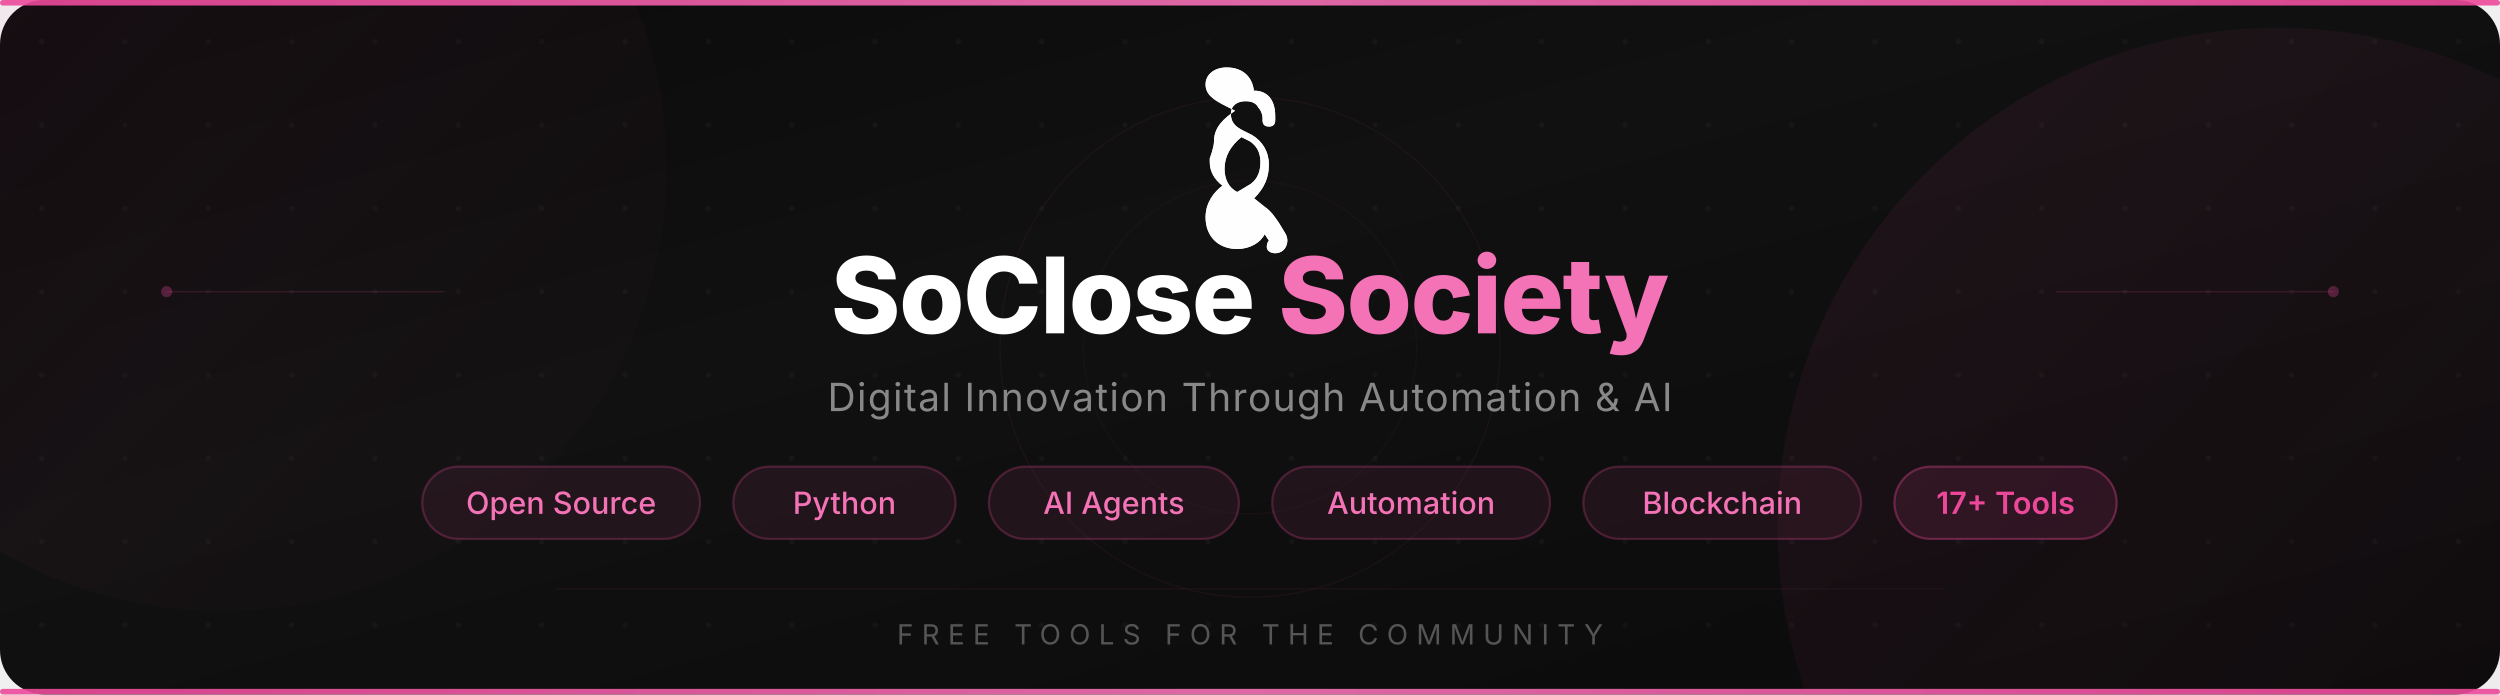
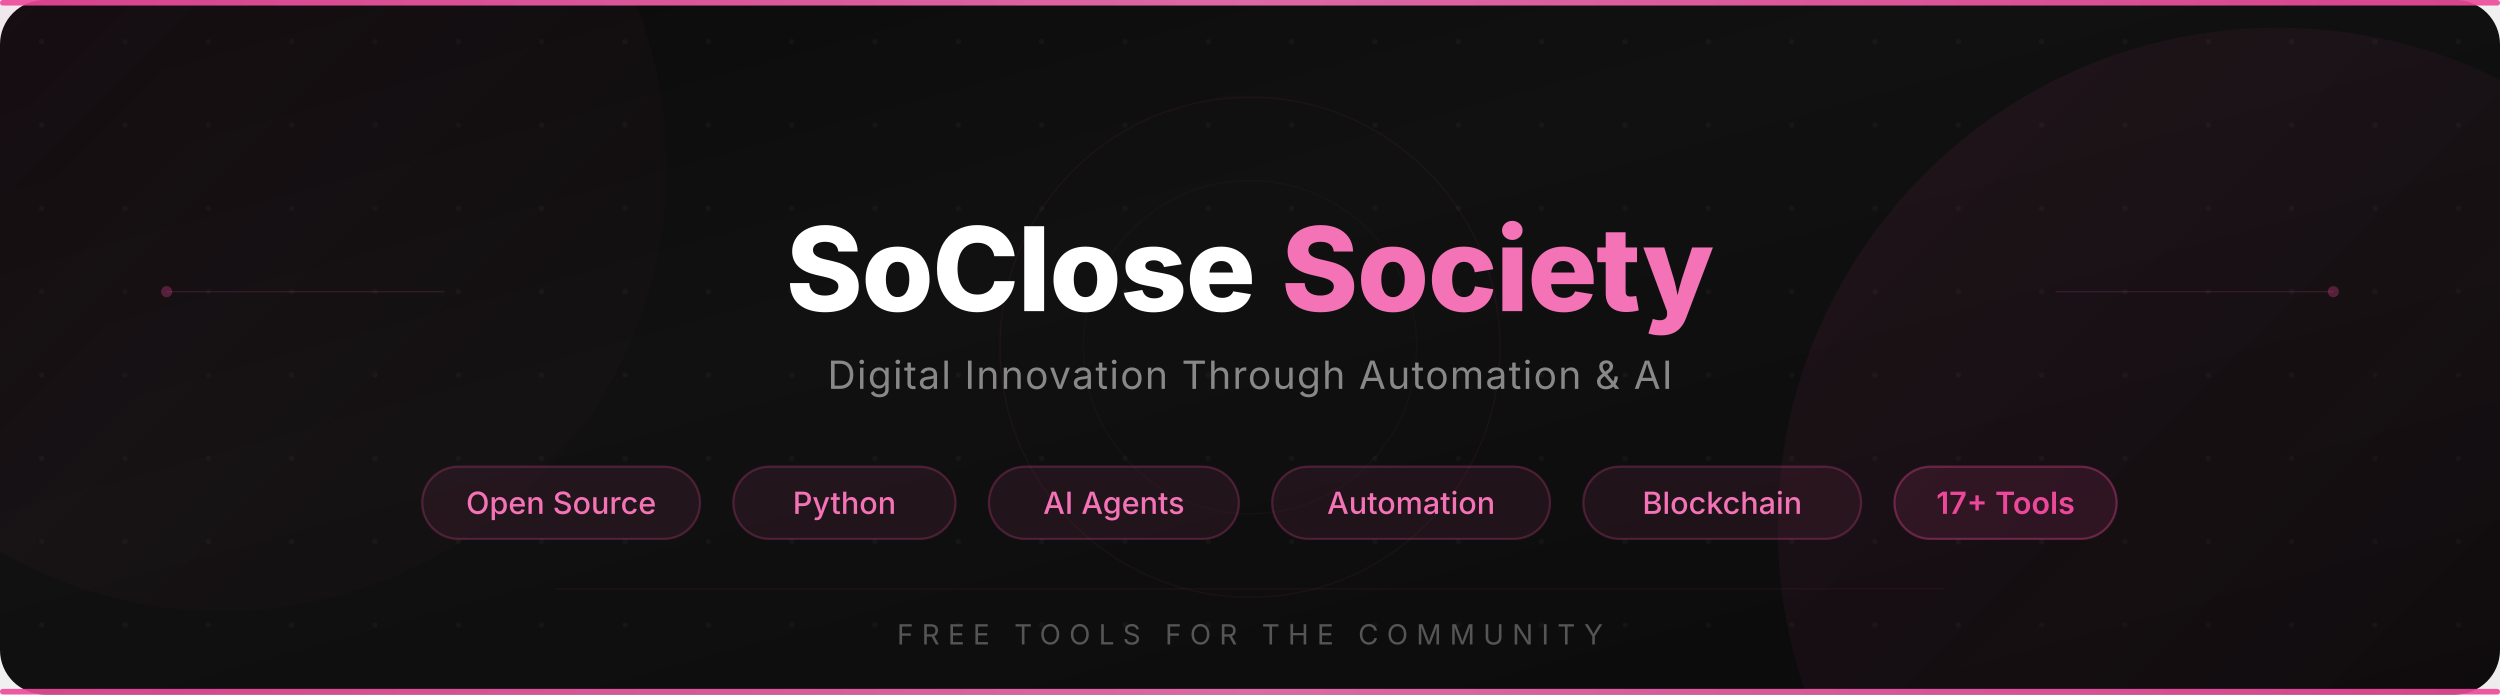
<svg xmlns="http://www.w3.org/2000/svg" viewBox="0 0 900 250" width="900" height="250">
  <defs>
    <linearGradient id="bg" x1="0%" y1="0%" x2="100%" y2="100%">
      <stop offset="0%" style="stop-color:#0A0A0A" />
      <stop offset="40%" style="stop-color:#111111" />
      <stop offset="100%" style="stop-color:#0A0A0A" />
    </linearGradient>
    <linearGradient id="accent" x1="0%" y1="0%" x2="100%" y2="0%">
      <stop offset="0%" style="stop-color:#ec4899" />
      <stop offset="50%" style="stop-color:#f472b6" />
      <stop offset="100%" style="stop-color:#ec4899" />
    </linearGradient>
    <linearGradient id="orbGrad" x1="0%" y1="0%" x2="100%" y2="100%">
      <stop offset="0%" style="stop-color:#ec4899;stop-opacity:0.07" />
      <stop offset="100%" style="stop-color:#ec4899;stop-opacity:0" />
    </linearGradient>
-     <filter id="glow">
-       <feGaussianBlur stdDeviation="3" result="blur" />
-       <feMerge>
-         <feMergeNode in="blur" />
-         <feMergeNode in="SourceGraphic" />
-       </feMerge>
-     </filter>
    <clipPath id="roundRect">
      <rect width="900" height="250" rx="16" />
    </clipPath>
  </defs>
  <rect width="900" height="250" rx="16" fill="url(#bg)" />
  <g clip-path="url(#roundRect)" opacity="0.03">
    <pattern id="dots" x="0" y="0" width="30" height="30" patternUnits="userSpaceOnUse">
      <circle cx="15" cy="15" r="1" fill="white" />
    </pattern>
    <rect width="900" height="250" fill="url(#dots)" />
  </g>
  <circle cx="80" cy="60" r="160" fill="url(#orbGrad)" />
  <circle cx="820" cy="190" r="180" fill="url(#orbGrad)" />
  <circle cx="450" cy="125" r="90" fill="none" stroke="#ec4899" stroke-width="0.5" opacity="0.06">
    <animate attributeName="r" values="90;130;90" dur="6s" repeatCount="indefinite" />
    <animate attributeName="opacity" values="0.06;0.02;0.06" dur="6s" repeatCount="indefinite" />
  </circle>
  <circle cx="450" cy="125" r="60" fill="none" stroke="#ec4899" stroke-width="0.5" opacity="0.04">
    <animate attributeName="r" values="60;100;60" dur="6s" repeatCount="indefinite" begin="1s" />
    <animate attributeName="opacity" values="0.04;0.01;0.04" dur="6s" repeatCount="indefinite" begin="1s" />
  </circle>
  <rect x="0" y="0" width="900" height="2" rx="1" fill="url(#accent)" opacity="0.9" />
-   <g transform="translate(415, 22) scale(0.038)" filter="url(#glow)">
-     <path d="M960 320 C960 160 860 60 700 60 C580 60 500 130 500 220 C500 320 580 370 700 430 L780 470 C680 540 580 620 580 760 C580 820 540 920 540 920 L540 960 C540 1040 580 1120 660 1180 C580 1240 500 1340 500 1480 C500 1660 620 1780 800 1780 C920 1780 1020 1720 1060 1640 L1060 1640 L1100 1700 C1100 1700 1080 1720 1080 1760 C1080 1800 1120 1820 1160 1820 C1200 1820 1240 1800 1260 1760 C1280 1720 1280 1680 1260 1640 L1200 1540 C1160 1480 1120 1420 1060 1380 L960 1300 C1060 1200 1100 1100 1100 980 C1100 860 1040 760 940 700 L860 660 C780 620 740 580 740 500 C740 420 800 380 880 380 C940 380 980 400 1000 440 C1020 460 1040 500 1040 540 L1040 560 C1040 600 1060 620 1100 620 C1140 620 1160 600 1160 560 L1160 520 C1160 360 1080 280 960 280 Z M900 1180 L800 1240 C720 1200 680 1120 680 1020 C680 900 740 800 840 720 L920 760 C980 800 1020 860 1020 960 C1020 1060 980 1140 900 1180 Z" fill="white" opacity="0.95" />
-   </g>
-   <text x="450" y="120" text-anchor="middle" fill="white" font-family="system-ui, -apple-system, sans-serif" font-size="38" font-weight="800" letter-spacing="-0.5">
+   <text x="450" y="112" text-anchor="middle" fill="white" font-family="system-ui, -apple-system, sans-serif" font-size="42" font-weight="800" letter-spacing="-0.5">
    <tspan fill="white">SoClose</tspan>
    <tspan fill="#f472b6"> Society</tspan>
  </text>
-   <text x="450" y="148" text-anchor="middle" fill="#888888" font-family="system-ui, -apple-system, sans-serif" font-size="14" font-weight="400" letter-spacing="0.5">Digital Innovation Through Automation &amp; AI</text>
+   <text x="450" y="140" text-anchor="middle" fill="#888888" font-family="system-ui, -apple-system, sans-serif" font-size="14" font-weight="400" letter-spacing="0.5">Digital Innovation Through Automation &amp; AI</text>
  <g font-family="system-ui, -apple-system, sans-serif" font-size="11" font-weight="500">
    <rect x="152" y="168" width="100" height="26" rx="13" fill="#ec4899" opacity="0.08" />
    <rect x="152" y="168" width="100" height="26" rx="13" fill="none" stroke="#ec4899" stroke-width="0.8" opacity="0.25" />
    <text x="202" y="185" text-anchor="middle" fill="#f472b6">Open Source</text>
    <rect x="264" y="168" width="80" height="26" rx="13" fill="#ec4899" opacity="0.08" />
    <rect x="264" y="168" width="80" height="26" rx="13" fill="none" stroke="#ec4899" stroke-width="0.8" opacity="0.25" />
    <text x="304" y="185" text-anchor="middle" fill="#f472b6">Python</text>
    <rect x="356" y="168" width="90" height="26" rx="13" fill="#ec4899" opacity="0.08" />
    <rect x="356" y="168" width="90" height="26" rx="13" fill="none" stroke="#ec4899" stroke-width="0.8" opacity="0.25" />
    <text x="401" y="185" text-anchor="middle" fill="#f472b6">AI Agents</text>
    <rect x="458" y="168" width="100" height="26" rx="13" fill="#ec4899" opacity="0.08" />
    <rect x="458" y="168" width="100" height="26" rx="13" fill="none" stroke="#ec4899" stroke-width="0.8" opacity="0.25" />
    <text x="508" y="185" text-anchor="middle" fill="#f472b6">Automation</text>
    <rect x="570" y="168" width="100" height="26" rx="13" fill="#ec4899" opacity="0.08" />
    <rect x="570" y="168" width="100" height="26" rx="13" fill="none" stroke="#ec4899" stroke-width="0.8" opacity="0.25" />
    <text x="620" y="185" text-anchor="middle" fill="#f472b6">Blockchain</text>
    <rect x="682" y="168" width="80" height="26" rx="13" fill="#ec4899" opacity="0.12" />
    <rect x="682" y="168" width="80" height="26" rx="13" fill="none" stroke="#ec4899" stroke-width="0.8" opacity="0.35" />
    <text x="722" y="185" text-anchor="middle" fill="#ec4899" font-weight="600">17+ Tools</text>
  </g>
  <line x1="60" y1="105" x2="160" y2="105" stroke="#ec4899" stroke-width="0.5" opacity="0.15" />
  <circle cx="60" cy="105" r="2" fill="#ec4899" opacity="0.3" />
  <line x1="740" y1="105" x2="840" y2="105" stroke="#ec4899" stroke-width="0.5" opacity="0.15" />
  <circle cx="840" cy="105" r="2" fill="#ec4899" opacity="0.3" />
  <line x1="200" y1="212" x2="700" y2="212" stroke="#ec4899" stroke-width="0.3" opacity="0.1" />
  <text x="450" y="232" text-anchor="middle" fill="#555555" font-family="system-ui, -apple-system, sans-serif" font-size="10" letter-spacing="3" font-weight="400">FREE TOOLS FOR THE COMMUNITY</text>
  <rect x="0" y="248" width="900" height="2" rx="1" fill="url(#accent)" opacity="0.9" />
</svg>
